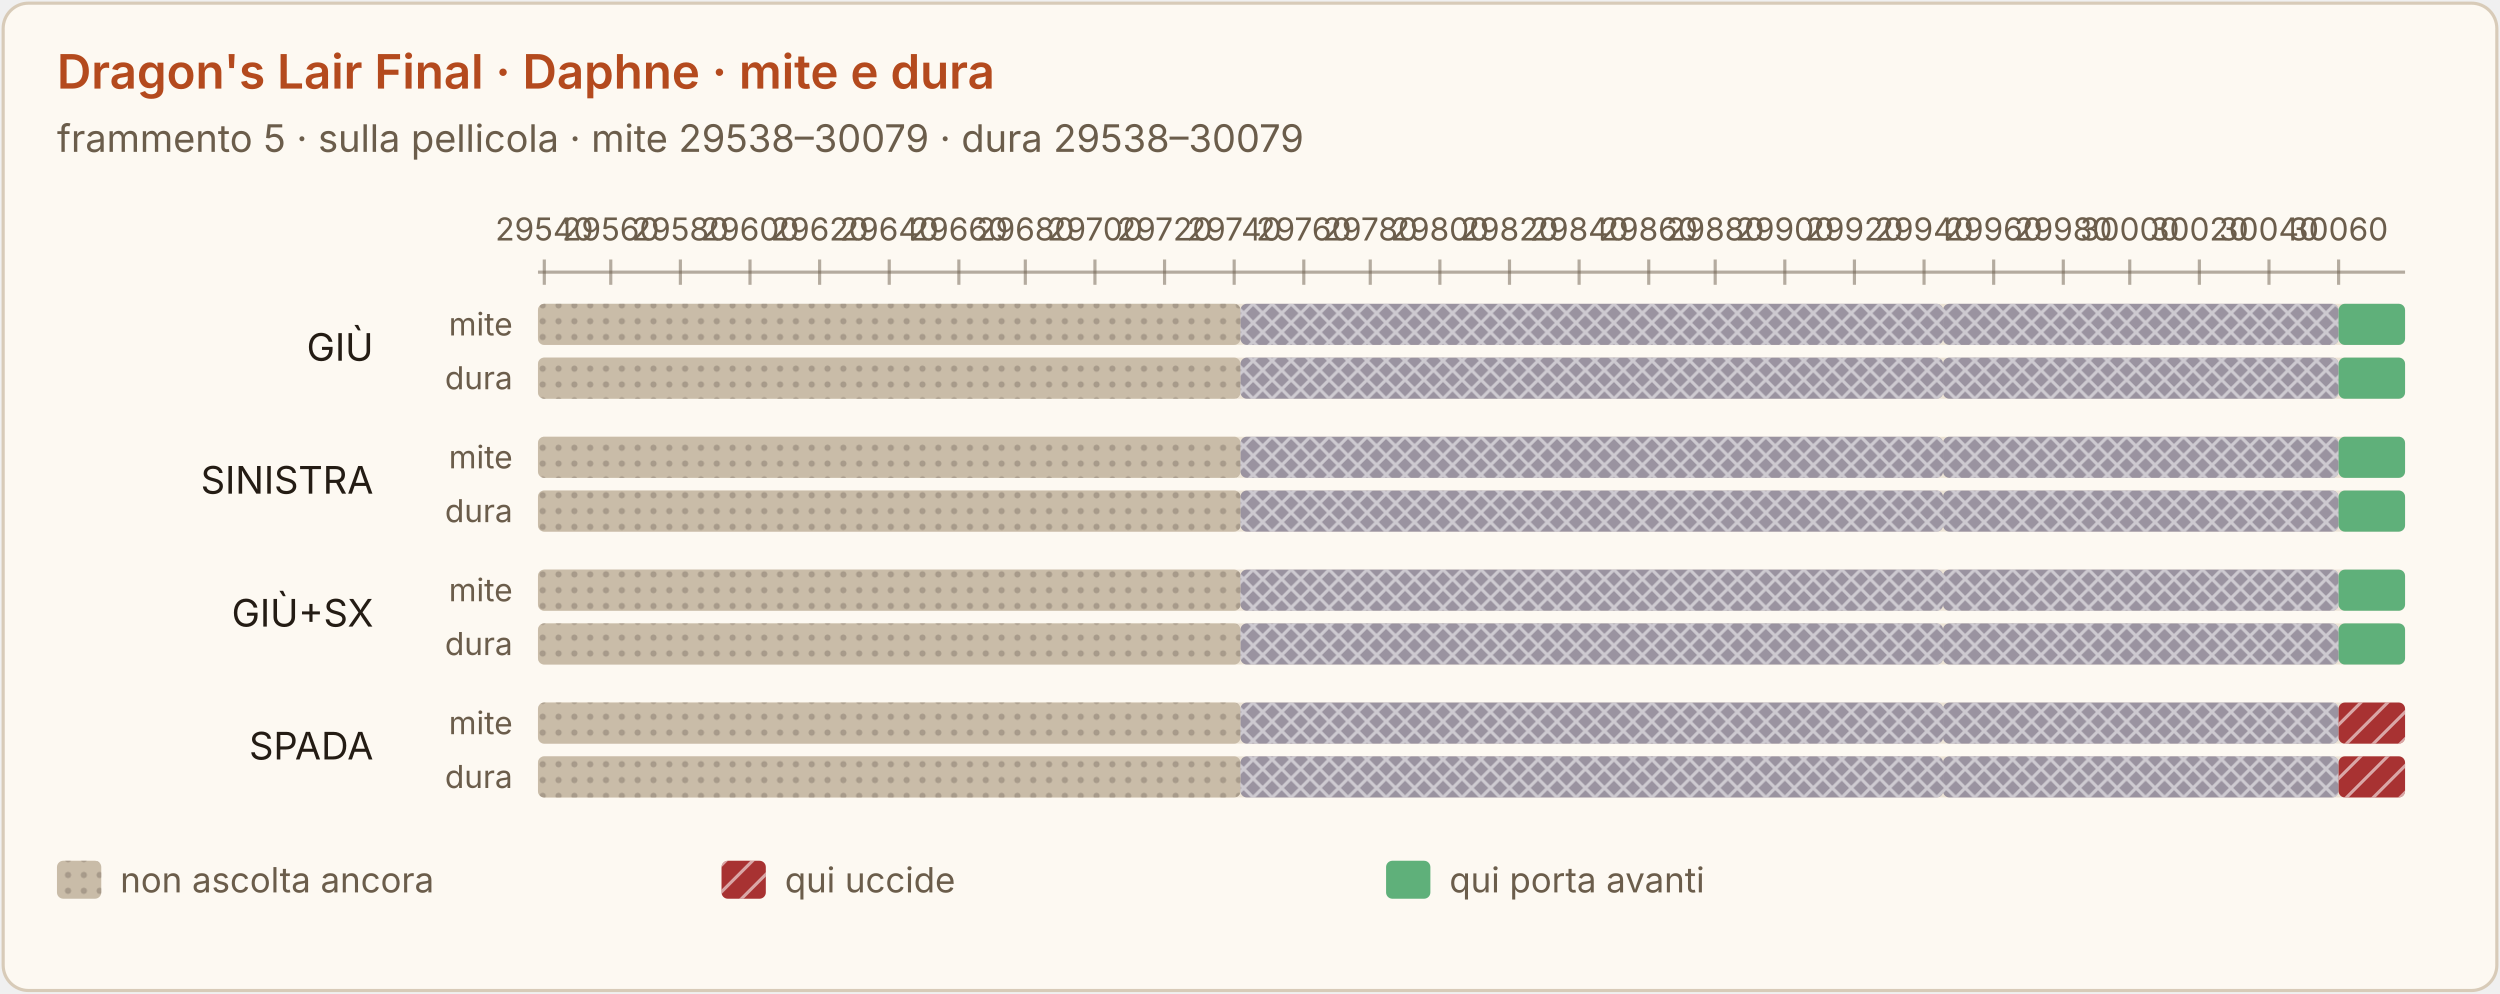
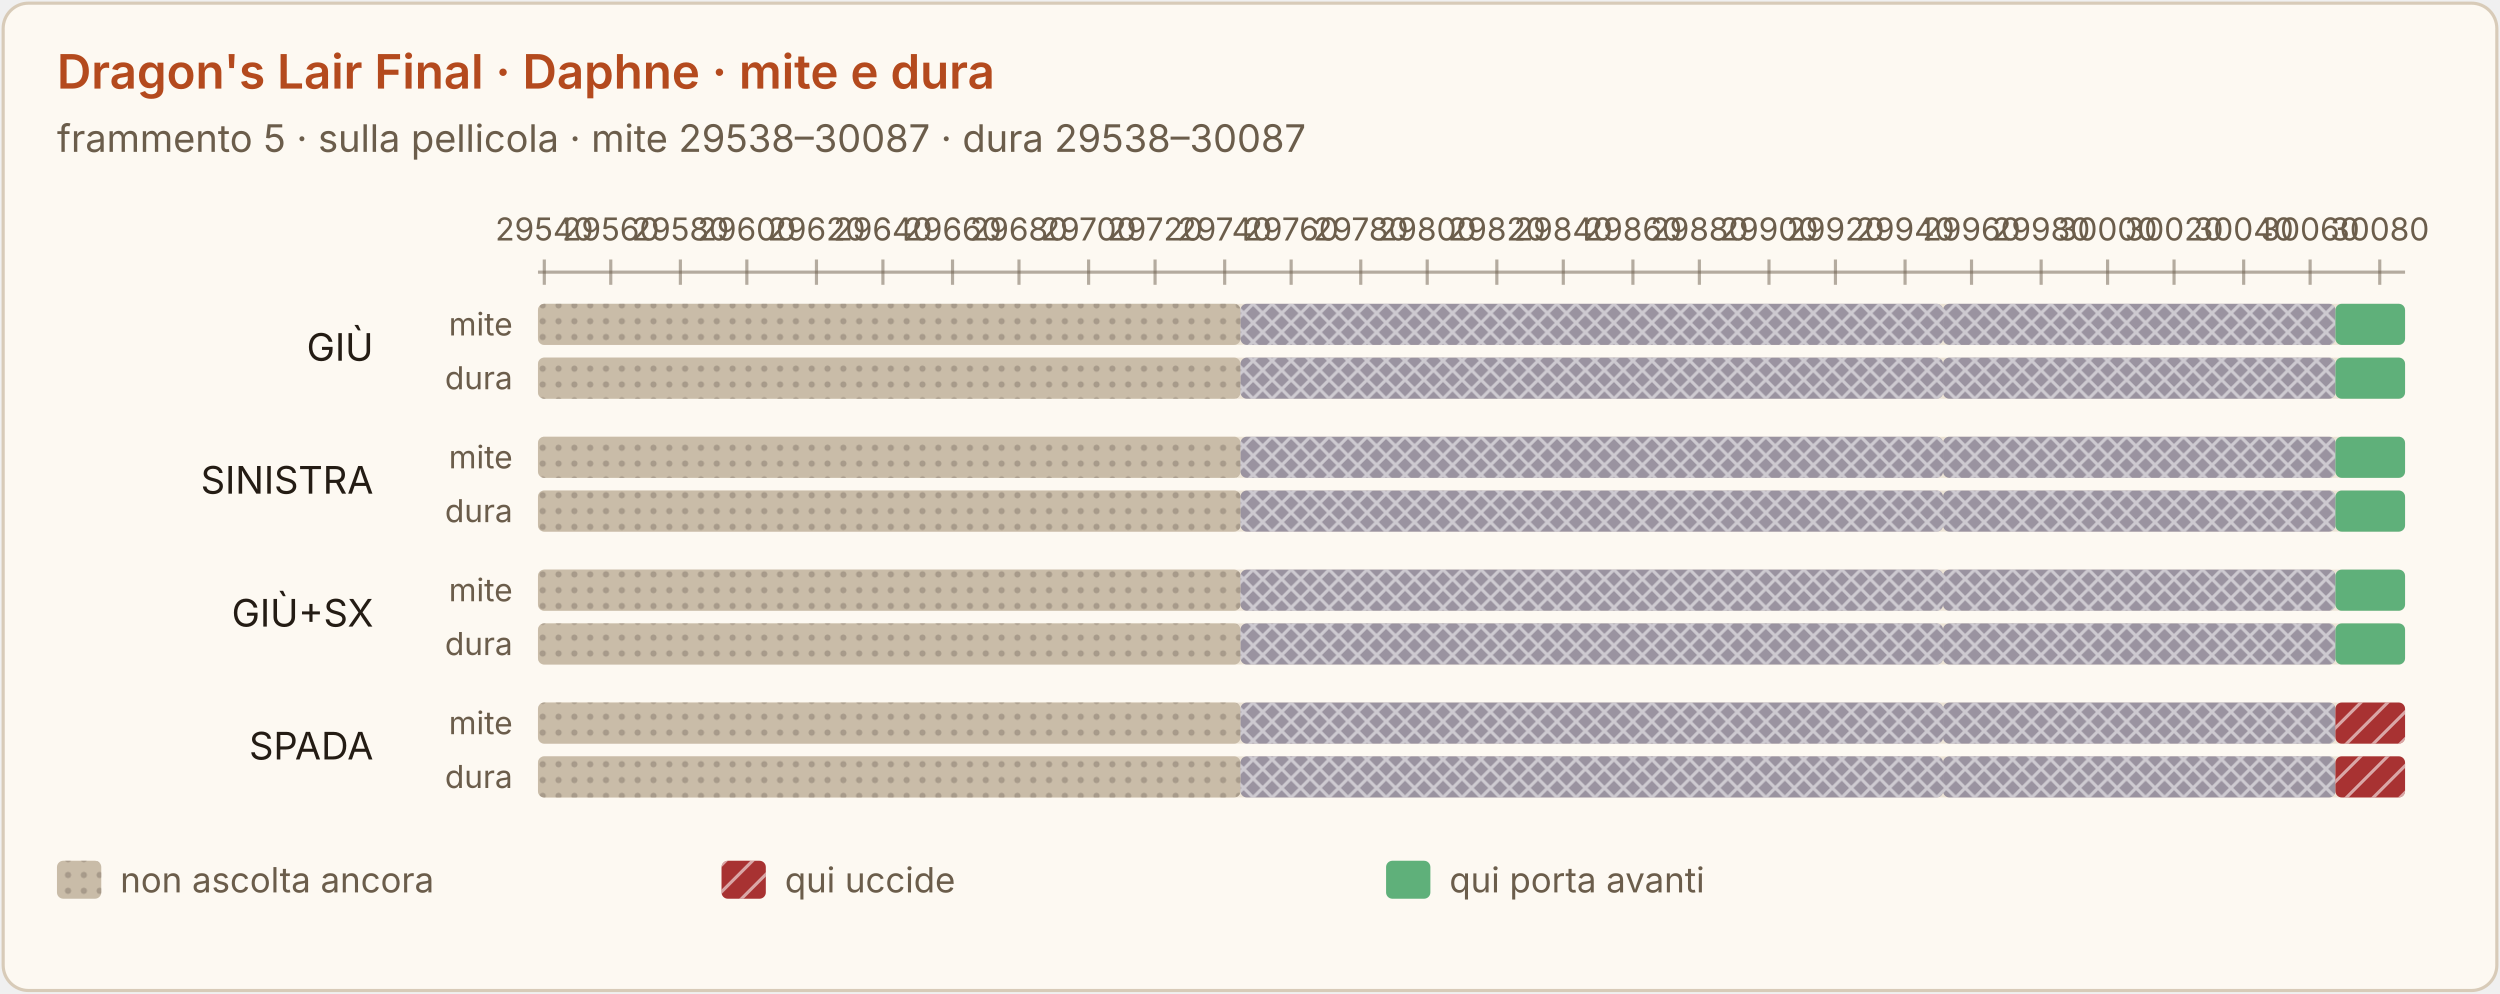
<svg xmlns="http://www.w3.org/2000/svg" width="790" height="314" viewBox="0 0 790 314" font-family="Inter,DejaVu Sans,sans-serif">
  <defs>
    <pattern id="tMorte" width="6" height="6" patternUnits="userSpaceOnUse" patternTransform="rotate(45)">
      <line x1="0" y1="0" x2="0" y2="6" stroke="#FFFFFF" stroke-width="2" opacity=".55" />
    </pattern>
    <pattern id="tAttesa" width="5" height="5" patternUnits="userSpaceOnUse">
      <circle cx="1.5" cy="1.5" r="1" fill="#8C8072" opacity=".55" />
    </pattern>
    <pattern id="tSorda" width="6" height="6" patternUnits="userSpaceOnUse">
      <path d="M0 0 L6 6 M6 0 L0 6" stroke="#FFFFFF" stroke-width="1" opacity=".5" />
    </pattern>
  </defs>
  <rect x="1" y="1" width="788" height="312" fill="#FDF9F2" stroke="#D8CBB8" stroke-width="1" rx="8" />
  <text x="18" y="28" fill="#B44A1E" font-size="15" font-weight="600">Dragon's Lair Final · Daphne · mite e dura</text>
-   <text x="18" y="48" fill="#6B5D4B" font-size="12">frammento 5 · sulla pellicola · mite 29538–30079 · dura 29538–30079</text>
+   <text x="18" y="48" fill="#6B5D4B" font-size="12">frammento 5 · sulla pellicola · mite 29538–30087 · dura 29538–30087</text>
  <line x1="170" y1="86" x2="760" y2="86" stroke="#6B5D4B" stroke-width="1" opacity=".5" />
  <line x1="172" y1="82" x2="172" y2="90" stroke="#6B5D4B" stroke-width="1" opacity=".5" />
  <text x="172" y="76" fill="#6B5D4B" font-size="10" text-anchor="middle">29540</text>
  <line x1="193" y1="82" x2="193" y2="90" stroke="#6B5D4B" stroke-width="1" opacity=".5" />
  <text x="193" y="76" fill="#6B5D4B" font-size="10" text-anchor="middle">29560</text>
  <line x1="215" y1="82" x2="215" y2="90" stroke="#6B5D4B" stroke-width="1" opacity=".5" />
  <text x="215" y="76" fill="#6B5D4B" font-size="10" text-anchor="middle">29580</text>
-   <line x1="237" y1="82" x2="237" y2="90" stroke="#6B5D4B" stroke-width="1" opacity=".5" />
-   <text x="237" y="76" fill="#6B5D4B" font-size="10" text-anchor="middle">29600</text>
-   <line x1="259" y1="82" x2="259" y2="90" stroke="#6B5D4B" stroke-width="1" opacity=".5" />
-   <text x="259" y="76" fill="#6B5D4B" font-size="10" text-anchor="middle">29620</text>
-   <line x1="281" y1="82" x2="281" y2="90" stroke="#6B5D4B" stroke-width="1" opacity=".5" />
-   <text x="281" y="76" fill="#6B5D4B" font-size="10" text-anchor="middle">29640</text>
-   <line x1="303" y1="82" x2="303" y2="90" stroke="#6B5D4B" stroke-width="1" opacity=".5" />
-   <text x="303" y="76" fill="#6B5D4B" font-size="10" text-anchor="middle">29660</text>
-   <line x1="324" y1="82" x2="324" y2="90" stroke="#6B5D4B" stroke-width="1" opacity=".5" />
-   <text x="324" y="76" fill="#6B5D4B" font-size="10" text-anchor="middle">29680</text>
-   <line x1="346" y1="82" x2="346" y2="90" stroke="#6B5D4B" stroke-width="1" opacity=".5" />
-   <text x="346" y="76" fill="#6B5D4B" font-size="10" text-anchor="middle">29700</text>
-   <line x1="368" y1="82" x2="368" y2="90" stroke="#6B5D4B" stroke-width="1" opacity=".5" />
-   <text x="368" y="76" fill="#6B5D4B" font-size="10" text-anchor="middle">29720</text>
-   <line x1="390" y1="82" x2="390" y2="90" stroke="#6B5D4B" stroke-width="1" opacity=".5" />
-   <text x="390" y="76" fill="#6B5D4B" font-size="10" text-anchor="middle">29740</text>
-   <line x1="412" y1="82" x2="412" y2="90" stroke="#6B5D4B" stroke-width="1" opacity=".5" />
-   <text x="412" y="76" fill="#6B5D4B" font-size="10" text-anchor="middle">29760</text>
-   <line x1="433" y1="82" x2="433" y2="90" stroke="#6B5D4B" stroke-width="1" opacity=".5" />
-   <text x="433" y="76" fill="#6B5D4B" font-size="10" text-anchor="middle">29780</text>
-   <line x1="455" y1="82" x2="455" y2="90" stroke="#6B5D4B" stroke-width="1" opacity=".5" />
-   <text x="455" y="76" fill="#6B5D4B" font-size="10" text-anchor="middle">29800</text>
-   <line x1="477" y1="82" x2="477" y2="90" stroke="#6B5D4B" stroke-width="1" opacity=".5" />
-   <text x="477" y="76" fill="#6B5D4B" font-size="10" text-anchor="middle">29820</text>
-   <line x1="499" y1="82" x2="499" y2="90" stroke="#6B5D4B" stroke-width="1" opacity=".5" />
-   <text x="499" y="76" fill="#6B5D4B" font-size="10" text-anchor="middle">29840</text>
-   <line x1="521" y1="82" x2="521" y2="90" stroke="#6B5D4B" stroke-width="1" opacity=".5" />
-   <text x="521" y="76" fill="#6B5D4B" font-size="10" text-anchor="middle">29860</text>
-   <line x1="542" y1="82" x2="542" y2="90" stroke="#6B5D4B" stroke-width="1" opacity=".5" />
-   <text x="542" y="76" fill="#6B5D4B" font-size="10" text-anchor="middle">29880</text>
-   <line x1="564" y1="82" x2="564" y2="90" stroke="#6B5D4B" stroke-width="1" opacity=".5" />
-   <text x="564" y="76" fill="#6B5D4B" font-size="10" text-anchor="middle">29900</text>
-   <line x1="586" y1="82" x2="586" y2="90" stroke="#6B5D4B" stroke-width="1" opacity=".5" />
-   <text x="586" y="76" fill="#6B5D4B" font-size="10" text-anchor="middle">29920</text>
-   <line x1="608" y1="82" x2="608" y2="90" stroke="#6B5D4B" stroke-width="1" opacity=".5" />
-   <text x="608" y="76" fill="#6B5D4B" font-size="10" text-anchor="middle">29940</text>
-   <line x1="630" y1="82" x2="630" y2="90" stroke="#6B5D4B" stroke-width="1" opacity=".5" />
-   <text x="630" y="76" fill="#6B5D4B" font-size="10" text-anchor="middle">29960</text>
-   <line x1="652" y1="82" x2="652" y2="90" stroke="#6B5D4B" stroke-width="1" opacity=".5" />
-   <text x="652" y="76" fill="#6B5D4B" font-size="10" text-anchor="middle">29980</text>
-   <line x1="673" y1="82" x2="673" y2="90" stroke="#6B5D4B" stroke-width="1" opacity=".5" />
-   <text x="673" y="76" fill="#6B5D4B" font-size="10" text-anchor="middle">30000</text>
-   <line x1="695" y1="82" x2="695" y2="90" stroke="#6B5D4B" stroke-width="1" opacity=".5" />
-   <text x="695" y="76" fill="#6B5D4B" font-size="10" text-anchor="middle">30020</text>
-   <line x1="717" y1="82" x2="717" y2="90" stroke="#6B5D4B" stroke-width="1" opacity=".5" />
-   <text x="717" y="76" fill="#6B5D4B" font-size="10" text-anchor="middle">30040</text>
-   <line x1="739" y1="82" x2="739" y2="90" stroke="#6B5D4B" stroke-width="1" opacity=".5" />
-   <text x="739" y="76" fill="#6B5D4B" font-size="10" text-anchor="middle">30060</text>
+   <line x1="236" y1="82" x2="236" y2="90" stroke="#6B5D4B" stroke-width="1" opacity=".5" />
+   <text x="236" y="76" fill="#6B5D4B" font-size="10" text-anchor="middle">29600</text>
+   <line x1="258" y1="82" x2="258" y2="90" stroke="#6B5D4B" stroke-width="1" opacity=".5" />
+   <text x="258" y="76" fill="#6B5D4B" font-size="10" text-anchor="middle">29620</text>
+   <line x1="279" y1="82" x2="279" y2="90" stroke="#6B5D4B" stroke-width="1" opacity=".5" />
+   <text x="279" y="76" fill="#6B5D4B" font-size="10" text-anchor="middle">29640</text>
+   <line x1="301" y1="82" x2="301" y2="90" stroke="#6B5D4B" stroke-width="1" opacity=".5" />
+   <text x="301" y="76" fill="#6B5D4B" font-size="10" text-anchor="middle">29660</text>
+   <line x1="322" y1="82" x2="322" y2="90" stroke="#6B5D4B" stroke-width="1" opacity=".5" />
+   <text x="322" y="76" fill="#6B5D4B" font-size="10" text-anchor="middle">29680</text>
+   <line x1="344" y1="82" x2="344" y2="90" stroke="#6B5D4B" stroke-width="1" opacity=".5" />
+   <text x="344" y="76" fill="#6B5D4B" font-size="10" text-anchor="middle">29700</text>
+   <line x1="365" y1="82" x2="365" y2="90" stroke="#6B5D4B" stroke-width="1" opacity=".5" />
+   <text x="365" y="76" fill="#6B5D4B" font-size="10" text-anchor="middle">29720</text>
+   <line x1="387" y1="82" x2="387" y2="90" stroke="#6B5D4B" stroke-width="1" opacity=".5" />
+   <text x="387" y="76" fill="#6B5D4B" font-size="10" text-anchor="middle">29740</text>
+   <line x1="408" y1="82" x2="408" y2="90" stroke="#6B5D4B" stroke-width="1" opacity=".5" />
+   <text x="408" y="76" fill="#6B5D4B" font-size="10" text-anchor="middle">29760</text>
+   <line x1="430" y1="82" x2="430" y2="90" stroke="#6B5D4B" stroke-width="1" opacity=".5" />
+   <text x="430" y="76" fill="#6B5D4B" font-size="10" text-anchor="middle">29780</text>
+   <line x1="451" y1="82" x2="451" y2="90" stroke="#6B5D4B" stroke-width="1" opacity=".5" />
+   <text x="451" y="76" fill="#6B5D4B" font-size="10" text-anchor="middle">29800</text>
+   <line x1="473" y1="82" x2="473" y2="90" stroke="#6B5D4B" stroke-width="1" opacity=".5" />
+   <text x="473" y="76" fill="#6B5D4B" font-size="10" text-anchor="middle">29820</text>
+   <line x1="494" y1="82" x2="494" y2="90" stroke="#6B5D4B" stroke-width="1" opacity=".5" />
+   <text x="494" y="76" fill="#6B5D4B" font-size="10" text-anchor="middle">29840</text>
+   <line x1="516" y1="82" x2="516" y2="90" stroke="#6B5D4B" stroke-width="1" opacity=".5" />
+   <text x="516" y="76" fill="#6B5D4B" font-size="10" text-anchor="middle">29860</text>
+   <line x1="537" y1="82" x2="537" y2="90" stroke="#6B5D4B" stroke-width="1" opacity=".5" />
+   <text x="537" y="76" fill="#6B5D4B" font-size="10" text-anchor="middle">29880</text>
+   <line x1="559" y1="82" x2="559" y2="90" stroke="#6B5D4B" stroke-width="1" opacity=".5" />
+   <text x="559" y="76" fill="#6B5D4B" font-size="10" text-anchor="middle">29900</text>
+   <line x1="580" y1="82" x2="580" y2="90" stroke="#6B5D4B" stroke-width="1" opacity=".5" />
+   <text x="580" y="76" fill="#6B5D4B" font-size="10" text-anchor="middle">29920</text>
+   <line x1="602" y1="82" x2="602" y2="90" stroke="#6B5D4B" stroke-width="1" opacity=".5" />
+   <text x="602" y="76" fill="#6B5D4B" font-size="10" text-anchor="middle">29940</text>
+   <line x1="623" y1="82" x2="623" y2="90" stroke="#6B5D4B" stroke-width="1" opacity=".5" />
+   <text x="623" y="76" fill="#6B5D4B" font-size="10" text-anchor="middle">29960</text>
+   <line x1="645" y1="82" x2="645" y2="90" stroke="#6B5D4B" stroke-width="1" opacity=".5" />
+   <text x="645" y="76" fill="#6B5D4B" font-size="10" text-anchor="middle">29980</text>
+   <line x1="666" y1="82" x2="666" y2="90" stroke="#6B5D4B" stroke-width="1" opacity=".5" />
+   <text x="666" y="76" fill="#6B5D4B" font-size="10" text-anchor="middle">30000</text>
+   <line x1="687" y1="82" x2="687" y2="90" stroke="#6B5D4B" stroke-width="1" opacity=".5" />
+   <text x="687" y="76" fill="#6B5D4B" font-size="10" text-anchor="middle">30020</text>
+   <line x1="709" y1="82" x2="709" y2="90" stroke="#6B5D4B" stroke-width="1" opacity=".5" />
+   <text x="709" y="76" fill="#6B5D4B" font-size="10" text-anchor="middle">30040</text>
+   <line x1="730" y1="82" x2="730" y2="90" stroke="#6B5D4B" stroke-width="1" opacity=".5" />
+   <text x="730" y="76" fill="#6B5D4B" font-size="10" text-anchor="middle">30060</text>
+   <line x1="752" y1="82" x2="752" y2="90" stroke="#6B5D4B" stroke-width="1" opacity=".5" />
+   <text x="752" y="76" fill="#6B5D4B" font-size="10" text-anchor="middle">30080</text>
  <text x="118" y="114" fill="#241C14" font-size="12" text-anchor="end">GIÙ</text>
  <text x="162" y="106" fill="#6B5D4B" font-size="10" text-anchor="end">mite</text>
  <text x="162" y="123" fill="#6B5D4B" font-size="10" text-anchor="end">dura</text>
  <rect x="170" y="96" width="590" height="13" fill="#EDE4D6" rx="2" />
  <rect x="170" y="96" width="222" height="13" fill="#C9BCA8" rx="2" />
  <rect x="170" y="96" width="222" height="13" fill="url(#tAttesa)" rx="2" />
  <rect x="392" y="96" width="222" height="13" fill="#9A93A0" rx="2" />
  <rect x="392" y="96" width="222" height="13" fill="url(#tSorda)" rx="2" />
-   <rect x="614" y="96" width="125" height="13" fill="#9A93A0" rx="2" />
-   <rect x="614" y="96" width="125" height="13" fill="url(#tSorda)" rx="2" />
-   <rect x="739" y="96" width="21" height="13" fill="#5FB07A" rx="2" />
+   <rect x="614" y="96" width="124" height="13" fill="#9A93A0" rx="2" />
+   <rect x="614" y="96" width="124" height="13" fill="url(#tSorda)" rx="2" />
+   <rect x="738" y="96" width="22" height="13" fill="#5FB07A" rx="2" />
  <rect x="170" y="113" width="590" height="13" fill="#EDE4D6" rx="2" />
  <rect x="170" y="113" width="222" height="13" fill="#C9BCA8" rx="2" />
  <rect x="170" y="113" width="222" height="13" fill="url(#tAttesa)" rx="2" />
  <rect x="392" y="113" width="222" height="13" fill="#9A93A0" rx="2" />
  <rect x="392" y="113" width="222" height="13" fill="url(#tSorda)" rx="2" />
-   <rect x="614" y="113" width="125" height="13" fill="#9A93A0" rx="2" />
-   <rect x="614" y="113" width="125" height="13" fill="url(#tSorda)" rx="2" />
-   <rect x="739" y="113" width="21" height="13" fill="#5FB07A" rx="2" />
+   <rect x="614" y="113" width="124" height="13" fill="#9A93A0" rx="2" />
+   <rect x="614" y="113" width="124" height="13" fill="url(#tSorda)" rx="2" />
+   <rect x="738" y="113" width="22" height="13" fill="#5FB07A" rx="2" />
  <text x="118" y="156" fill="#241C14" font-size="12" text-anchor="end">SINISTRA</text>
  <text x="162" y="148" fill="#6B5D4B" font-size="10" text-anchor="end">mite</text>
  <text x="162" y="165" fill="#6B5D4B" font-size="10" text-anchor="end">dura</text>
  <rect x="170" y="138" width="590" height="13" fill="#EDE4D6" rx="2" />
  <rect x="170" y="138" width="222" height="13" fill="#C9BCA8" rx="2" />
  <rect x="170" y="138" width="222" height="13" fill="url(#tAttesa)" rx="2" />
  <rect x="392" y="138" width="222" height="13" fill="#9A93A0" rx="2" />
  <rect x="392" y="138" width="222" height="13" fill="url(#tSorda)" rx="2" />
-   <rect x="614" y="138" width="125" height="13" fill="#9A93A0" rx="2" />
-   <rect x="614" y="138" width="125" height="13" fill="url(#tSorda)" rx="2" />
-   <rect x="739" y="138" width="21" height="13" fill="#5FB07A" rx="2" />
+   <rect x="614" y="138" width="124" height="13" fill="#9A93A0" rx="2" />
+   <rect x="614" y="138" width="124" height="13" fill="url(#tSorda)" rx="2" />
+   <rect x="738" y="138" width="22" height="13" fill="#5FB07A" rx="2" />
  <rect x="170" y="155" width="590" height="13" fill="#EDE4D6" rx="2" />
  <rect x="170" y="155" width="222" height="13" fill="#C9BCA8" rx="2" />
  <rect x="170" y="155" width="222" height="13" fill="url(#tAttesa)" rx="2" />
  <rect x="392" y="155" width="222" height="13" fill="#9A93A0" rx="2" />
  <rect x="392" y="155" width="222" height="13" fill="url(#tSorda)" rx="2" />
-   <rect x="614" y="155" width="125" height="13" fill="#9A93A0" rx="2" />
-   <rect x="614" y="155" width="125" height="13" fill="url(#tSorda)" rx="2" />
-   <rect x="739" y="155" width="21" height="13" fill="#5FB07A" rx="2" />
+   <rect x="614" y="155" width="124" height="13" fill="#9A93A0" rx="2" />
+   <rect x="614" y="155" width="124" height="13" fill="url(#tSorda)" rx="2" />
+   <rect x="738" y="155" width="22" height="13" fill="#5FB07A" rx="2" />
  <text x="118" y="198" fill="#241C14" font-size="12" text-anchor="end">GIÙ+SX</text>
  <text x="162" y="190" fill="#6B5D4B" font-size="10" text-anchor="end">mite</text>
  <text x="162" y="207" fill="#6B5D4B" font-size="10" text-anchor="end">dura</text>
  <rect x="170" y="180" width="590" height="13" fill="#EDE4D6" rx="2" />
  <rect x="170" y="180" width="222" height="13" fill="#C9BCA8" rx="2" />
  <rect x="170" y="180" width="222" height="13" fill="url(#tAttesa)" rx="2" />
  <rect x="392" y="180" width="222" height="13" fill="#9A93A0" rx="2" />
  <rect x="392" y="180" width="222" height="13" fill="url(#tSorda)" rx="2" />
-   <rect x="614" y="180" width="125" height="13" fill="#9A93A0" rx="2" />
-   <rect x="614" y="180" width="125" height="13" fill="url(#tSorda)" rx="2" />
-   <rect x="739" y="180" width="21" height="13" fill="#5FB07A" rx="2" />
+   <rect x="614" y="180" width="124" height="13" fill="#9A93A0" rx="2" />
+   <rect x="614" y="180" width="124" height="13" fill="url(#tSorda)" rx="2" />
+   <rect x="738" y="180" width="22" height="13" fill="#5FB07A" rx="2" />
  <rect x="170" y="197" width="590" height="13" fill="#EDE4D6" rx="2" />
  <rect x="170" y="197" width="222" height="13" fill="#C9BCA8" rx="2" />
  <rect x="170" y="197" width="222" height="13" fill="url(#tAttesa)" rx="2" />
  <rect x="392" y="197" width="222" height="13" fill="#9A93A0" rx="2" />
  <rect x="392" y="197" width="222" height="13" fill="url(#tSorda)" rx="2" />
-   <rect x="614" y="197" width="125" height="13" fill="#9A93A0" rx="2" />
-   <rect x="614" y="197" width="125" height="13" fill="url(#tSorda)" rx="2" />
-   <rect x="739" y="197" width="21" height="13" fill="#5FB07A" rx="2" />
+   <rect x="614" y="197" width="124" height="13" fill="#9A93A0" rx="2" />
+   <rect x="614" y="197" width="124" height="13" fill="url(#tSorda)" rx="2" />
+   <rect x="738" y="197" width="22" height="13" fill="#5FB07A" rx="2" />
  <text x="118" y="240" fill="#241C14" font-size="12" text-anchor="end">SPADA</text>
  <text x="162" y="232" fill="#6B5D4B" font-size="10" text-anchor="end">mite</text>
  <text x="162" y="249" fill="#6B5D4B" font-size="10" text-anchor="end">dura</text>
  <rect x="170" y="222" width="590" height="13" fill="#EDE4D6" rx="2" />
  <rect x="170" y="222" width="222" height="13" fill="#C9BCA8" rx="2" />
  <rect x="170" y="222" width="222" height="13" fill="url(#tAttesa)" rx="2" />
  <rect x="392" y="222" width="222" height="13" fill="#9A93A0" rx="2" />
  <rect x="392" y="222" width="222" height="13" fill="url(#tSorda)" rx="2" />
-   <rect x="614" y="222" width="125" height="13" fill="#9A93A0" rx="2" />
-   <rect x="614" y="222" width="125" height="13" fill="url(#tSorda)" rx="2" />
-   <rect x="739" y="222" width="21" height="13" fill="#A83232" rx="2" />
-   <rect x="739" y="222" width="21" height="13" fill="url(#tMorte)" rx="2" />
+   <rect x="614" y="222" width="124" height="13" fill="#9A93A0" rx="2" />
+   <rect x="614" y="222" width="124" height="13" fill="url(#tSorda)" rx="2" />
+   <rect x="738" y="222" width="22" height="13" fill="#A83232" rx="2" />
+   <rect x="738" y="222" width="22" height="13" fill="url(#tMorte)" rx="2" />
  <rect x="170" y="239" width="590" height="13" fill="#EDE4D6" rx="2" />
  <rect x="170" y="239" width="222" height="13" fill="#C9BCA8" rx="2" />
  <rect x="170" y="239" width="222" height="13" fill="url(#tAttesa)" rx="2" />
  <rect x="392" y="239" width="222" height="13" fill="#9A93A0" rx="2" />
  <rect x="392" y="239" width="222" height="13" fill="url(#tSorda)" rx="2" />
-   <rect x="614" y="239" width="125" height="13" fill="#9A93A0" rx="2" />
-   <rect x="614" y="239" width="125" height="13" fill="url(#tSorda)" rx="2" />
-   <rect x="739" y="239" width="21" height="13" fill="#A83232" rx="2" />
-   <rect x="739" y="239" width="21" height="13" fill="url(#tMorte)" rx="2" />
+   <rect x="614" y="239" width="124" height="13" fill="#9A93A0" rx="2" />
+   <rect x="614" y="239" width="124" height="13" fill="url(#tSorda)" rx="2" />
+   <rect x="738" y="239" width="22" height="13" fill="#A83232" rx="2" />
+   <rect x="738" y="239" width="22" height="13" fill="url(#tMorte)" rx="2" />
  <rect x="18" y="272" width="14" height="12" fill="#C9BCA8" rx="2" />
  <rect x="18" y="272" width="14" height="12" fill="url(#tAttesa)" rx="2" />
  <text x="38" y="282" fill="#6B5D4B" font-size="11">non ascolta ancora</text>
  <rect x="228" y="272" width="14" height="12" fill="#A83232" rx="2" />
  <rect x="228" y="272" width="14" height="12" fill="url(#tMorte)" rx="2" />
  <text x="248" y="282" fill="#6B5D4B" font-size="11">qui uccide</text>
  <rect x="438" y="272" width="14" height="12" fill="#5FB07A" rx="2" />
  <text x="458" y="282" fill="#6B5D4B" font-size="11">qui porta avanti</text>
</svg>
